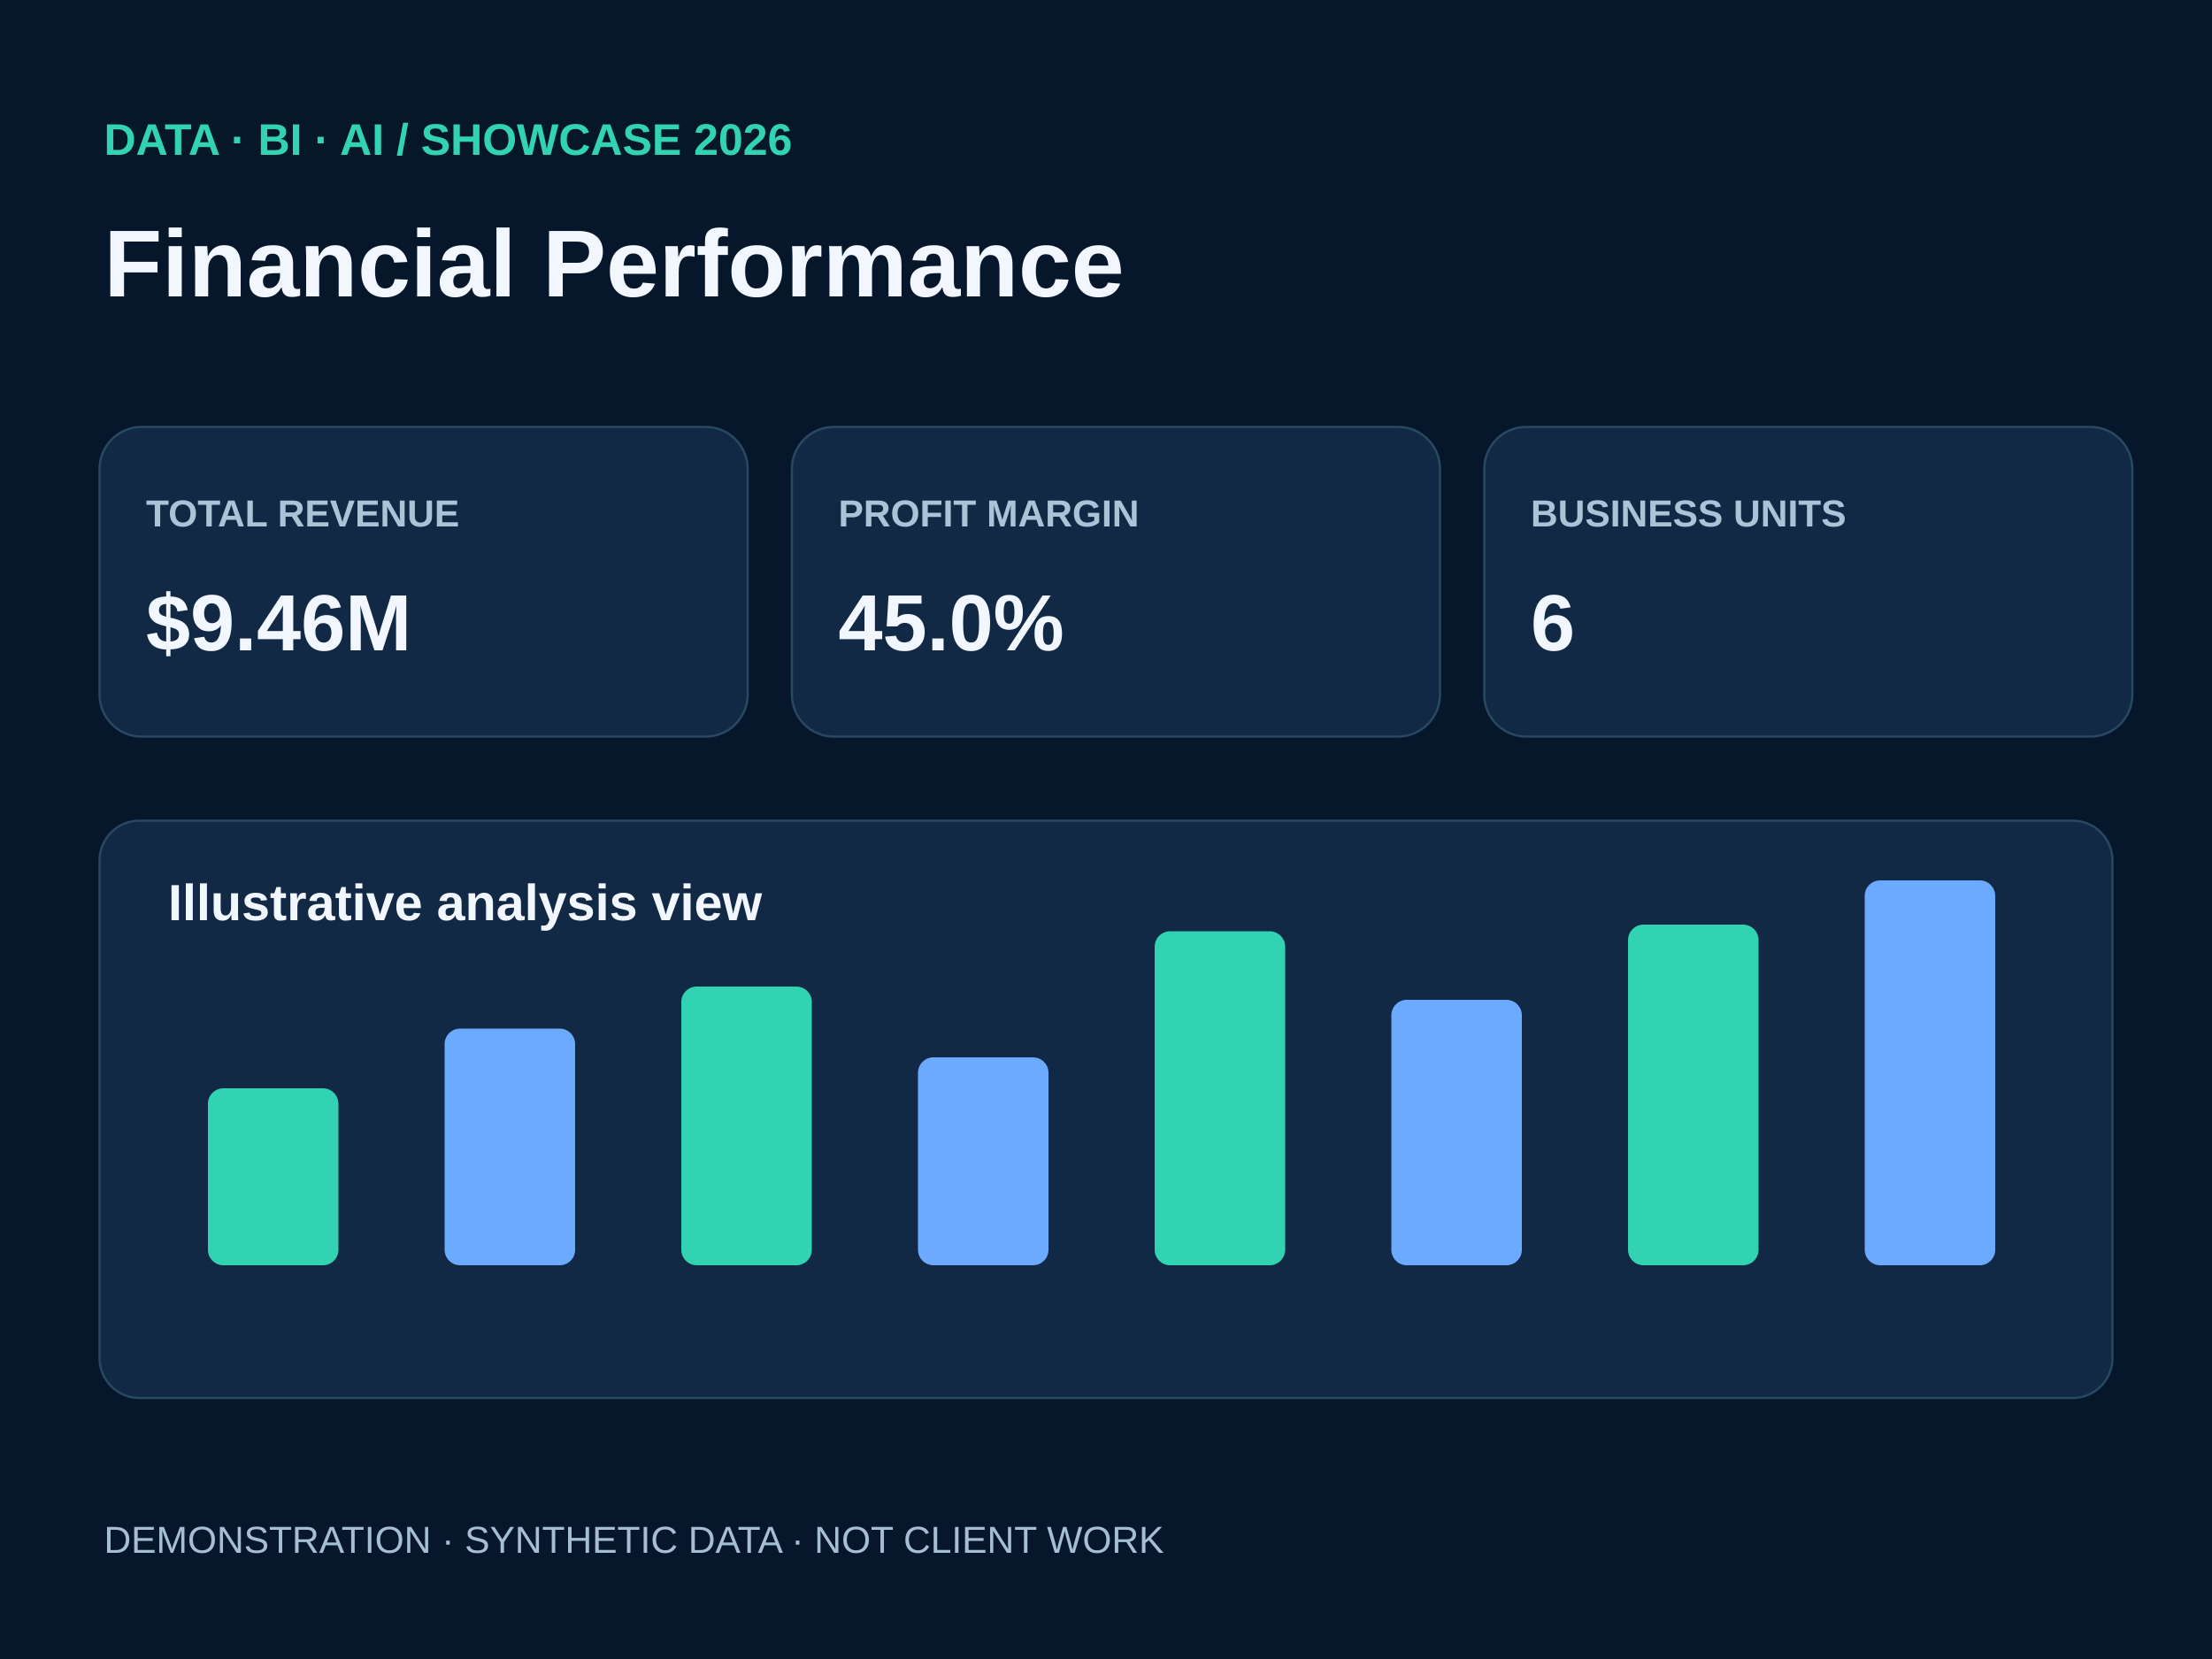
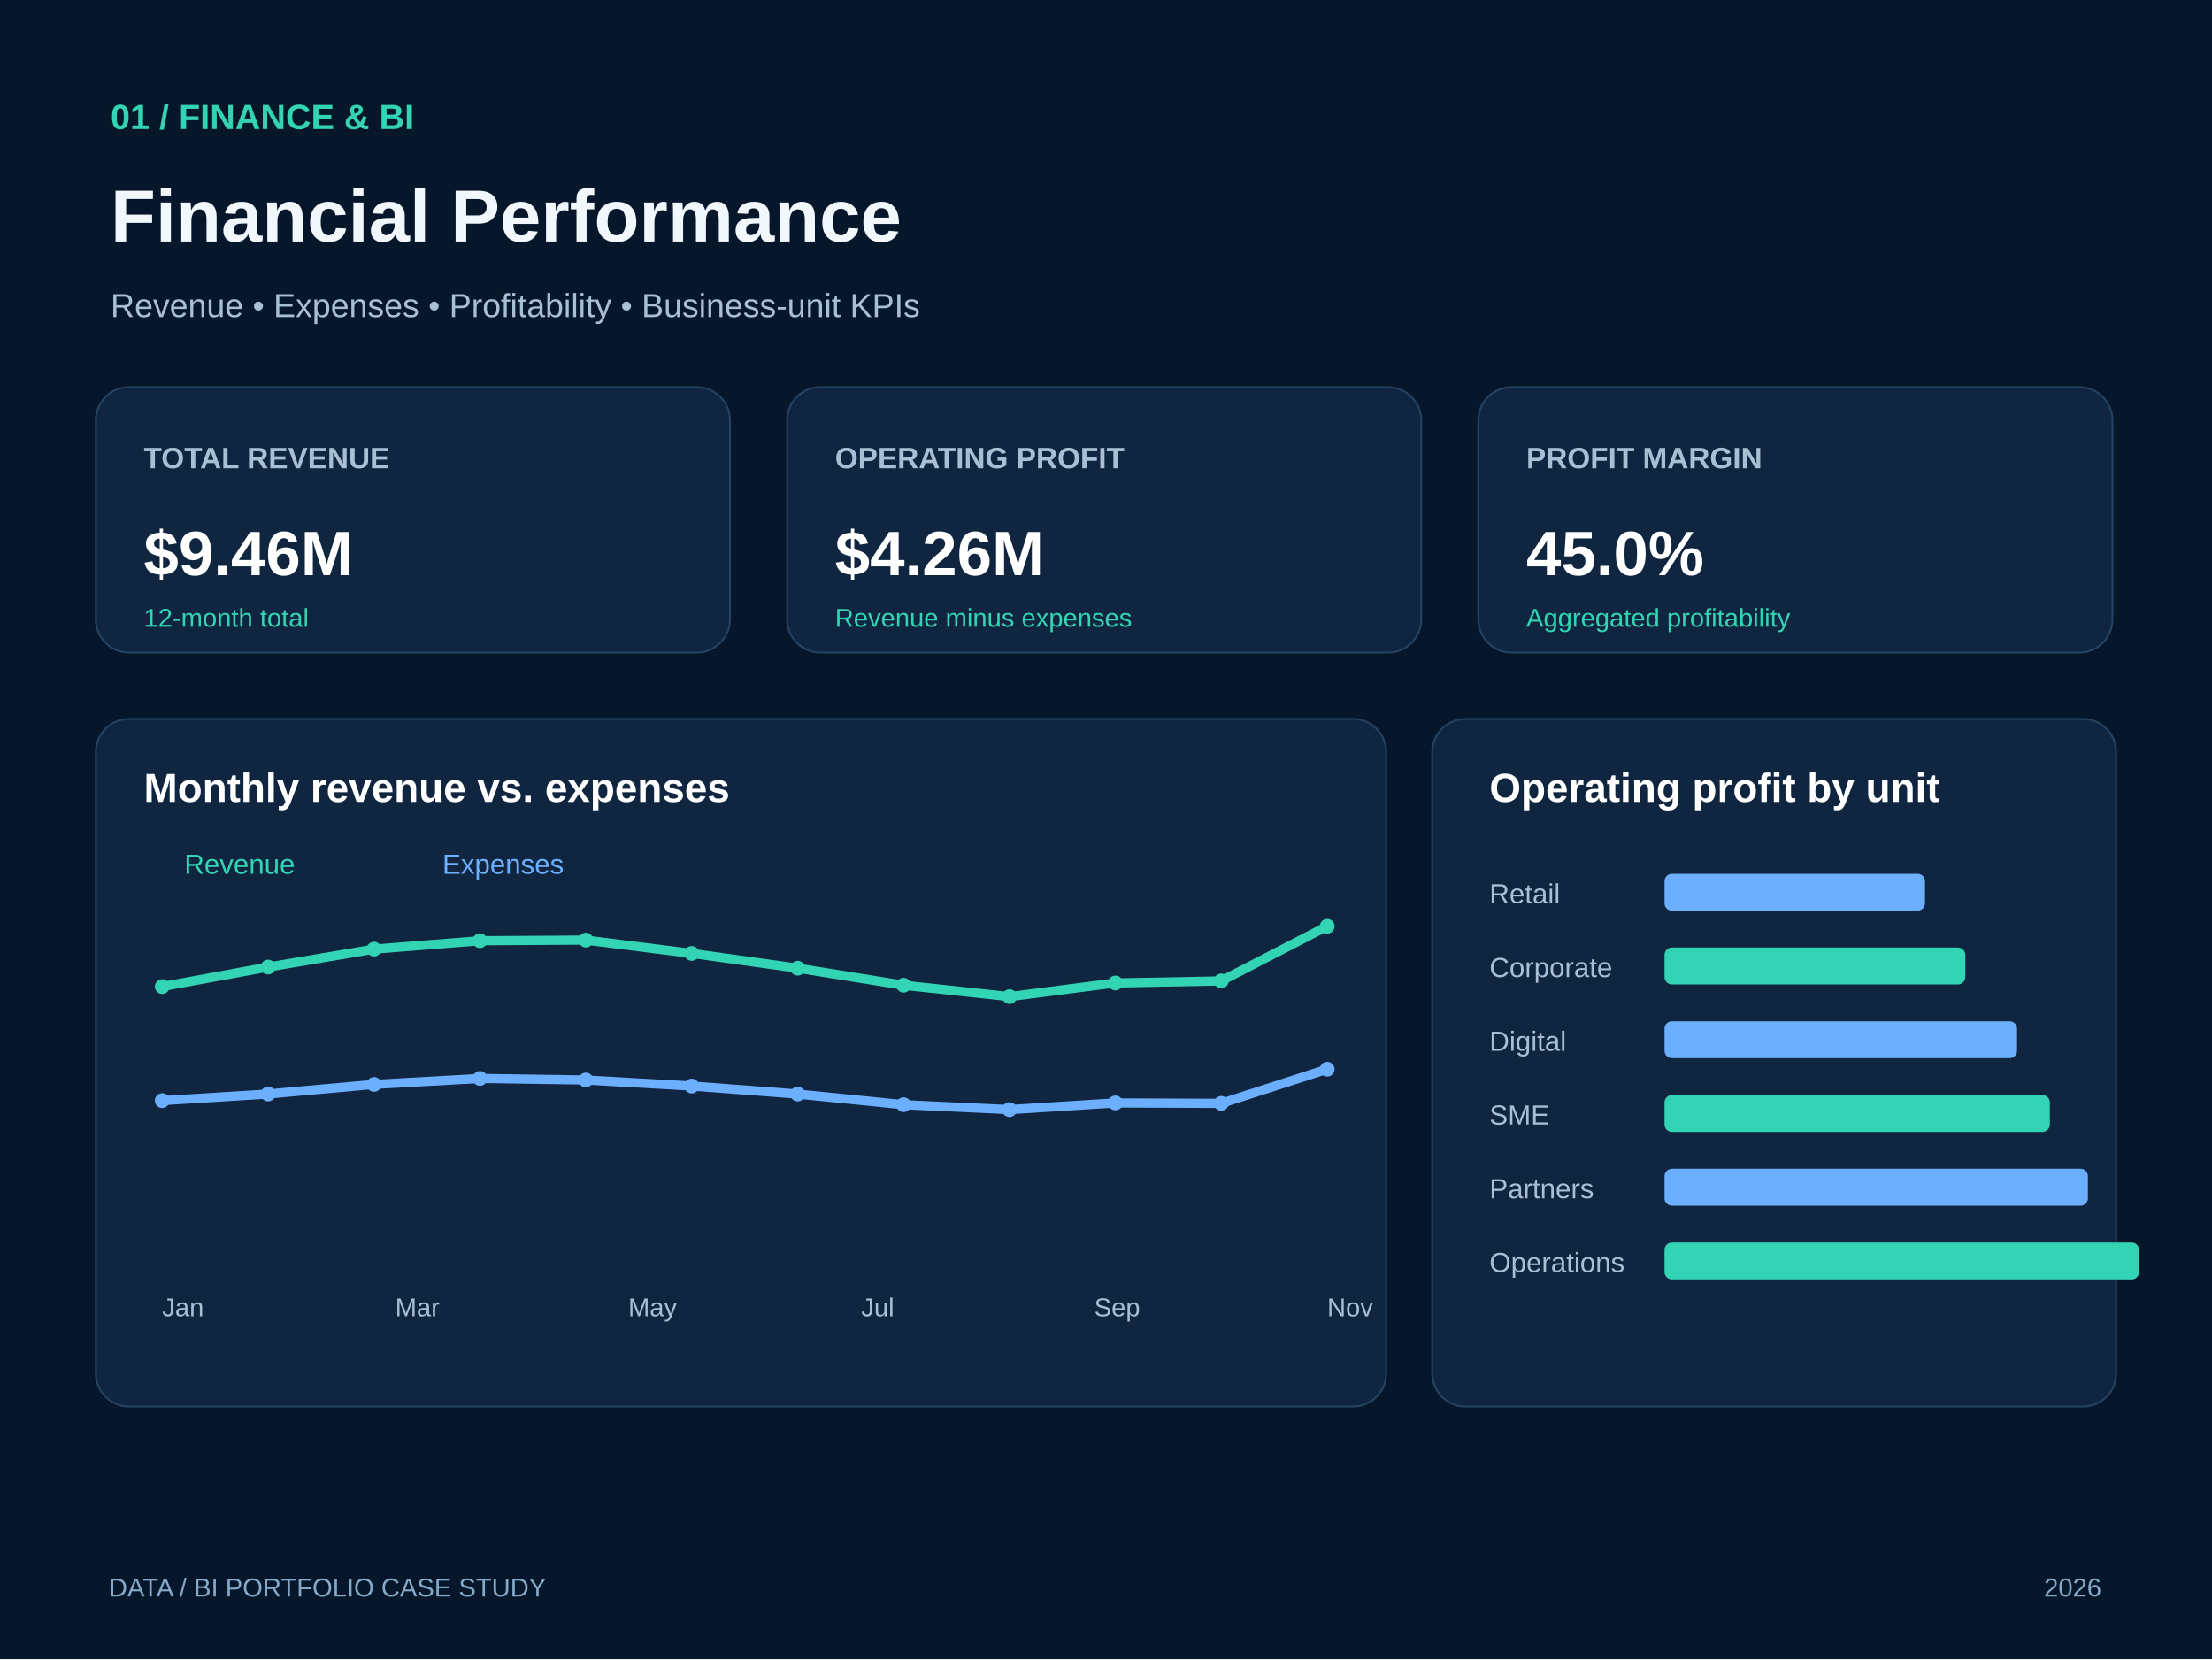
- <svg xmlns="http://www.w3.org/2000/svg" width="1000" height="750" viewBox="0 0 1000 750">
-   <rect width="1000" height="750" fill="#07172b" />
-   <text x="47" y="70" fill="#32d3b2" font-family="Arial,sans-serif" font-size="20" font-weight="700">DATA · BI · AI / SHOWCASE 2026</text>
-   <text x="47" y="134" fill="#f2f7ff" font-family="Arial,sans-serif" font-size="43" font-weight="700">Financial Performance</text>
-   <rect x="45" y="193" width="293" height="140" rx="19" fill="#122946" stroke="#294862" />
-   <text x="66" y="238" font-family="Arial,sans-serif" font-weight="700" font-size="17" fill="#acc2d6">TOTAL REVENUE</text>
-   <text x="66" y="294" font-family="Arial,sans-serif" font-weight="700" font-size="36" fill="#f2f7ff">$9.46M</text>
-   <rect x="358" y="193" width="293" height="140" rx="19" fill="#122946" stroke="#294862" />
-   <text x="379" y="238" font-family="Arial,sans-serif" font-weight="700" font-size="17" fill="#acc2d6">PROFIT MARGIN</text>
-   <text x="379" y="294" font-family="Arial,sans-serif" font-weight="700" font-size="36" fill="#f2f7ff">45.0%</text>
-   <rect x="671" y="193" width="293" height="140" rx="19" fill="#122946" stroke="#294862" />
-   <text x="692" y="238" font-family="Arial,sans-serif" font-weight="700" font-size="17" fill="#acc2d6">BUSINESS UNITS</text>
-   <text x="692" y="294" font-family="Arial,sans-serif" font-weight="700" font-size="36" fill="#f2f7ff">6</text>
-   <rect x="45" y="371" width="910" height="261" rx="18" fill="#122946" stroke="#294862" />
-   <text x="76" y="416" fill="#f2f7ff" font-family="Arial,sans-serif" font-size="23" font-weight="700">Illustrative analysis view</text>
-   <rect x="94" y="492" width="59" height="80" rx="7" fill="#32d3b2" />
-   <rect x="201" y="465" width="59" height="107" rx="7" fill="#6caaff" />
-   <rect x="308" y="446" width="59" height="126" rx="7" fill="#32d3b2" />
-   <rect x="415" y="478" width="59" height="94" rx="7" fill="#6caaff" />
-   <rect x="522" y="421" width="59" height="151" rx="7" fill="#32d3b2" />
-   <rect x="629" y="452" width="59" height="120" rx="7" fill="#6caaff" />
-   <rect x="736" y="418" width="59" height="154" rx="7" fill="#32d3b2" />
-   <rect x="843" y="398" width="59" height="174" rx="7" fill="#6caaff" />
-   <text x="47" y="702" fill="#a6bed3" font-family="Arial,sans-serif" font-size="17">DEMONSTRATION · SYNTHETIC DATA · NOT CLIENT WORK</text>
+ <svg xmlns="http://www.w3.org/2000/svg" width="1200" height="900" viewBox="0 0 1200 900">
+   <rect width="1200" height="900" fill="#07172b" />
+   <text x="60" y="70" font-family="Arial,Helvetica,sans-serif" font-size="19" font-weight="700" text-anchor="start" fill="#33d4b3">01  /  FINANCE &amp; BI</text>
+   <text x="60" y="131" font-family="Arial,Helvetica,sans-serif" font-size="40" font-weight="700" text-anchor="start" fill="#f2f7fc">Financial Performance</text>
+   <text x="60" y="172" font-family="Arial,Helvetica,sans-serif" font-size="18" font-weight="400" text-anchor="start" fill="#a8bfd4">Revenue • Expenses • Profitability • Business-unit KPIs</text>
+   <rect x="52" y="210" width="344" height="144" rx="18" fill="#102640" stroke="#254362" />
+   <text x="78" y="254" font-family="Arial,Helvetica,sans-serif" font-size="16" font-weight="700" text-anchor="start" fill="#a8bfd4">TOTAL REVENUE</text>
+   <text x="78" y="312" font-family="Arial,Helvetica,sans-serif" font-size="34" font-weight="700" text-anchor="start" fill="#ffffff">$9.46M</text>
+   <text x="78" y="340" font-family="Arial,Helvetica,sans-serif" font-size="14" font-weight="400" text-anchor="start" fill="#33d4b3">12-month total</text>
+   <rect x="427" y="210" width="344" height="144" rx="18" fill="#102640" stroke="#254362" />
+   <text x="453" y="254" font-family="Arial,Helvetica,sans-serif" font-size="16" font-weight="700" text-anchor="start" fill="#a8bfd4">OPERATING PROFIT</text>
+   <text x="453" y="312" font-family="Arial,Helvetica,sans-serif" font-size="34" font-weight="700" text-anchor="start" fill="#ffffff">$4.26M</text>
+   <text x="453" y="340" font-family="Arial,Helvetica,sans-serif" font-size="14" font-weight="400" text-anchor="start" fill="#33d4b3">Revenue minus expenses</text>
+   <rect x="802" y="210" width="344" height="144" rx="18" fill="#102640" stroke="#254362" />
+   <text x="828" y="254" font-family="Arial,Helvetica,sans-serif" font-size="16" font-weight="700" text-anchor="start" fill="#a8bfd4">PROFIT MARGIN</text>
+   <text x="828" y="312" font-family="Arial,Helvetica,sans-serif" font-size="34" font-weight="700" text-anchor="start" fill="#ffffff">45.0%</text>
+   <text x="828" y="340" font-family="Arial,Helvetica,sans-serif" font-size="14" font-weight="400" text-anchor="start" fill="#33d4b3">Aggregated profitability</text>
+   <rect x="52" y="390" width="700" height="373" rx="18" fill="#102640" stroke="#254362" />
+   <rect x="777" y="390" width="371" height="373" rx="18" fill="#102640" stroke="#254362" />
+   <text x="78" y="435" font-family="Arial,Helvetica,sans-serif" font-size="22" font-weight="700" text-anchor="start" fill="#ffffff">Monthly revenue vs. expenses</text>
+   <polyline points="88.00,535.19 145.45,524.60 202.91,514.87 260.36,510.31 317.82,509.97 375.27,517.20 432.73,525.21 490.18,534.43 547.64,540.63 605.09,533.22 662.55,532.11 720.00,502.47" fill="none" stroke="#33d4b3" stroke-width="5" stroke-linecap="round" stroke-linejoin="round" />
+   <circle cx="88.00" cy="535.19" r="4" fill="#33d4b3" />
+   <circle cx="145.45" cy="524.60" r="4" fill="#33d4b3" />
+   <circle cx="202.91" cy="514.87" r="4" fill="#33d4b3" />
+   <circle cx="260.36" cy="510.31" r="4" fill="#33d4b3" />
+   <circle cx="317.82" cy="509.97" r="4" fill="#33d4b3" />
+   <circle cx="375.27" cy="517.20" r="4" fill="#33d4b3" />
+   <circle cx="432.73" cy="525.21" r="4" fill="#33d4b3" />
+   <circle cx="490.18" cy="534.43" r="4" fill="#33d4b3" />
+   <circle cx="547.64" cy="540.63" r="4" fill="#33d4b3" />
+   <circle cx="605.09" cy="533.22" r="4" fill="#33d4b3" />
+   <circle cx="662.55" cy="532.11" r="4" fill="#33d4b3" />
+   <circle cx="720.00" cy="502.47" r="4" fill="#33d4b3" />
+   <polyline points="88.00,597.04 145.45,593.45 202.91,588.25 260.36,585.03 317.82,585.87 375.27,589.14 432.73,593.48 490.18,599.24 547.64,601.91 605.09,598.28 662.55,598.53 720.00,580.00" fill="none" stroke="#6dafff" stroke-width="5" stroke-linecap="round" stroke-linejoin="round" />
+   <circle cx="88.00" cy="597.04" r="4" fill="#6dafff" />
+   <circle cx="145.45" cy="593.45" r="4" fill="#6dafff" />
+   <circle cx="202.91" cy="588.25" r="4" fill="#6dafff" />
+   <circle cx="260.36" cy="585.03" r="4" fill="#6dafff" />
+   <circle cx="317.82" cy="585.87" r="4" fill="#6dafff" />
+   <circle cx="375.27" cy="589.14" r="4" fill="#6dafff" />
+   <circle cx="432.73" cy="593.48" r="4" fill="#6dafff" />
+   <circle cx="490.18" cy="599.24" r="4" fill="#6dafff" />
+   <circle cx="547.64" cy="601.91" r="4" fill="#6dafff" />
+   <circle cx="605.09" cy="598.28" r="4" fill="#6dafff" />
+   <circle cx="662.55" cy="598.53" r="4" fill="#6dafff" />
+   <circle cx="720.00" cy="580.00" r="4" fill="#6dafff" />
+   <text x="88" y="714" font-family="Arial,Helvetica,sans-serif" font-size="14" font-weight="400" text-anchor="start" fill="#a8bfd4">Jan</text>
+   <text x="214.4" y="714" font-family="Arial,Helvetica,sans-serif" font-size="14" font-weight="400" text-anchor="start" fill="#a8bfd4">Mar</text>
+   <text x="340.8" y="714" font-family="Arial,Helvetica,sans-serif" font-size="14" font-weight="400" text-anchor="start" fill="#a8bfd4">May</text>
+   <text x="467.2" y="714" font-family="Arial,Helvetica,sans-serif" font-size="14" font-weight="400" text-anchor="start" fill="#a8bfd4">Jul</text>
+   <text x="593.6" y="714" font-family="Arial,Helvetica,sans-serif" font-size="14" font-weight="400" text-anchor="start" fill="#a8bfd4">Sep</text>
+   <text x="720" y="714" font-family="Arial,Helvetica,sans-serif" font-size="14" font-weight="400" text-anchor="start" fill="#a8bfd4">Nov</text>
+   <text x="100" y="474" font-family="Arial,Helvetica,sans-serif" font-size="15" font-weight="400" text-anchor="start" fill="#33d4b3">Revenue</text>
+   <text x="240" y="474" font-family="Arial,Helvetica,sans-serif" font-size="15" font-weight="400" text-anchor="start" fill="#6dafff">Expenses</text>
+   <text x="808" y="435" font-family="Arial,Helvetica,sans-serif" font-size="22" font-weight="700" text-anchor="start" fill="#ffffff">Operating profit by unit</text>
+   <text x="808" y="490" font-family="Arial,Helvetica,sans-serif" font-size="15" font-weight="400" text-anchor="start" fill="#a8bfd4">Retail</text>
+   <rect x="903" y="474" width="141.3" height="20" rx="4" fill="#6dafff" />
+   <text x="808" y="530" font-family="Arial,Helvetica,sans-serif" font-size="15" font-weight="400" text-anchor="start" fill="#a8bfd4">Corporate</text>
+   <rect x="903" y="514" width="163.175" height="20" rx="4" fill="#33d4b3" />
+   <text x="808" y="570" font-family="Arial,Helvetica,sans-serif" font-size="15" font-weight="400" text-anchor="start" fill="#a8bfd4">Digital</text>
+   <rect x="903" y="554" width="191.235" height="20" rx="4" fill="#6dafff" />
+   <text x="808" y="610" font-family="Arial,Helvetica,sans-serif" font-size="15" font-weight="400" text-anchor="start" fill="#a8bfd4">SME</text>
+   <rect x="903" y="594" width="209.028" height="20" rx="4" fill="#33d4b3" />
+   <text x="808" y="650" font-family="Arial,Helvetica,sans-serif" font-size="15" font-weight="400" text-anchor="start" fill="#a8bfd4">Partners</text>
+   <rect x="903" y="634" width="229.672" height="20" rx="4" fill="#6dafff" />
+   <text x="808" y="690" font-family="Arial,Helvetica,sans-serif" font-size="15" font-weight="400" text-anchor="start" fill="#a8bfd4">Operations</text>
+   <rect x="903" y="674" width="257.424" height="20" rx="4" fill="#33d4b3" />
+   <text x="59" y="866" font-family="Arial,Helvetica,sans-serif" font-size="14" font-weight="400" text-anchor="start" fill="#85a9c7">DATA / BI PORTFOLIO CASE STUDY</text>
+   <text x="1140" y="866" font-family="Arial,Helvetica,sans-serif" font-size="14" font-weight="400" text-anchor="end" fill="#85a9c7">2026</text>
</svg>
